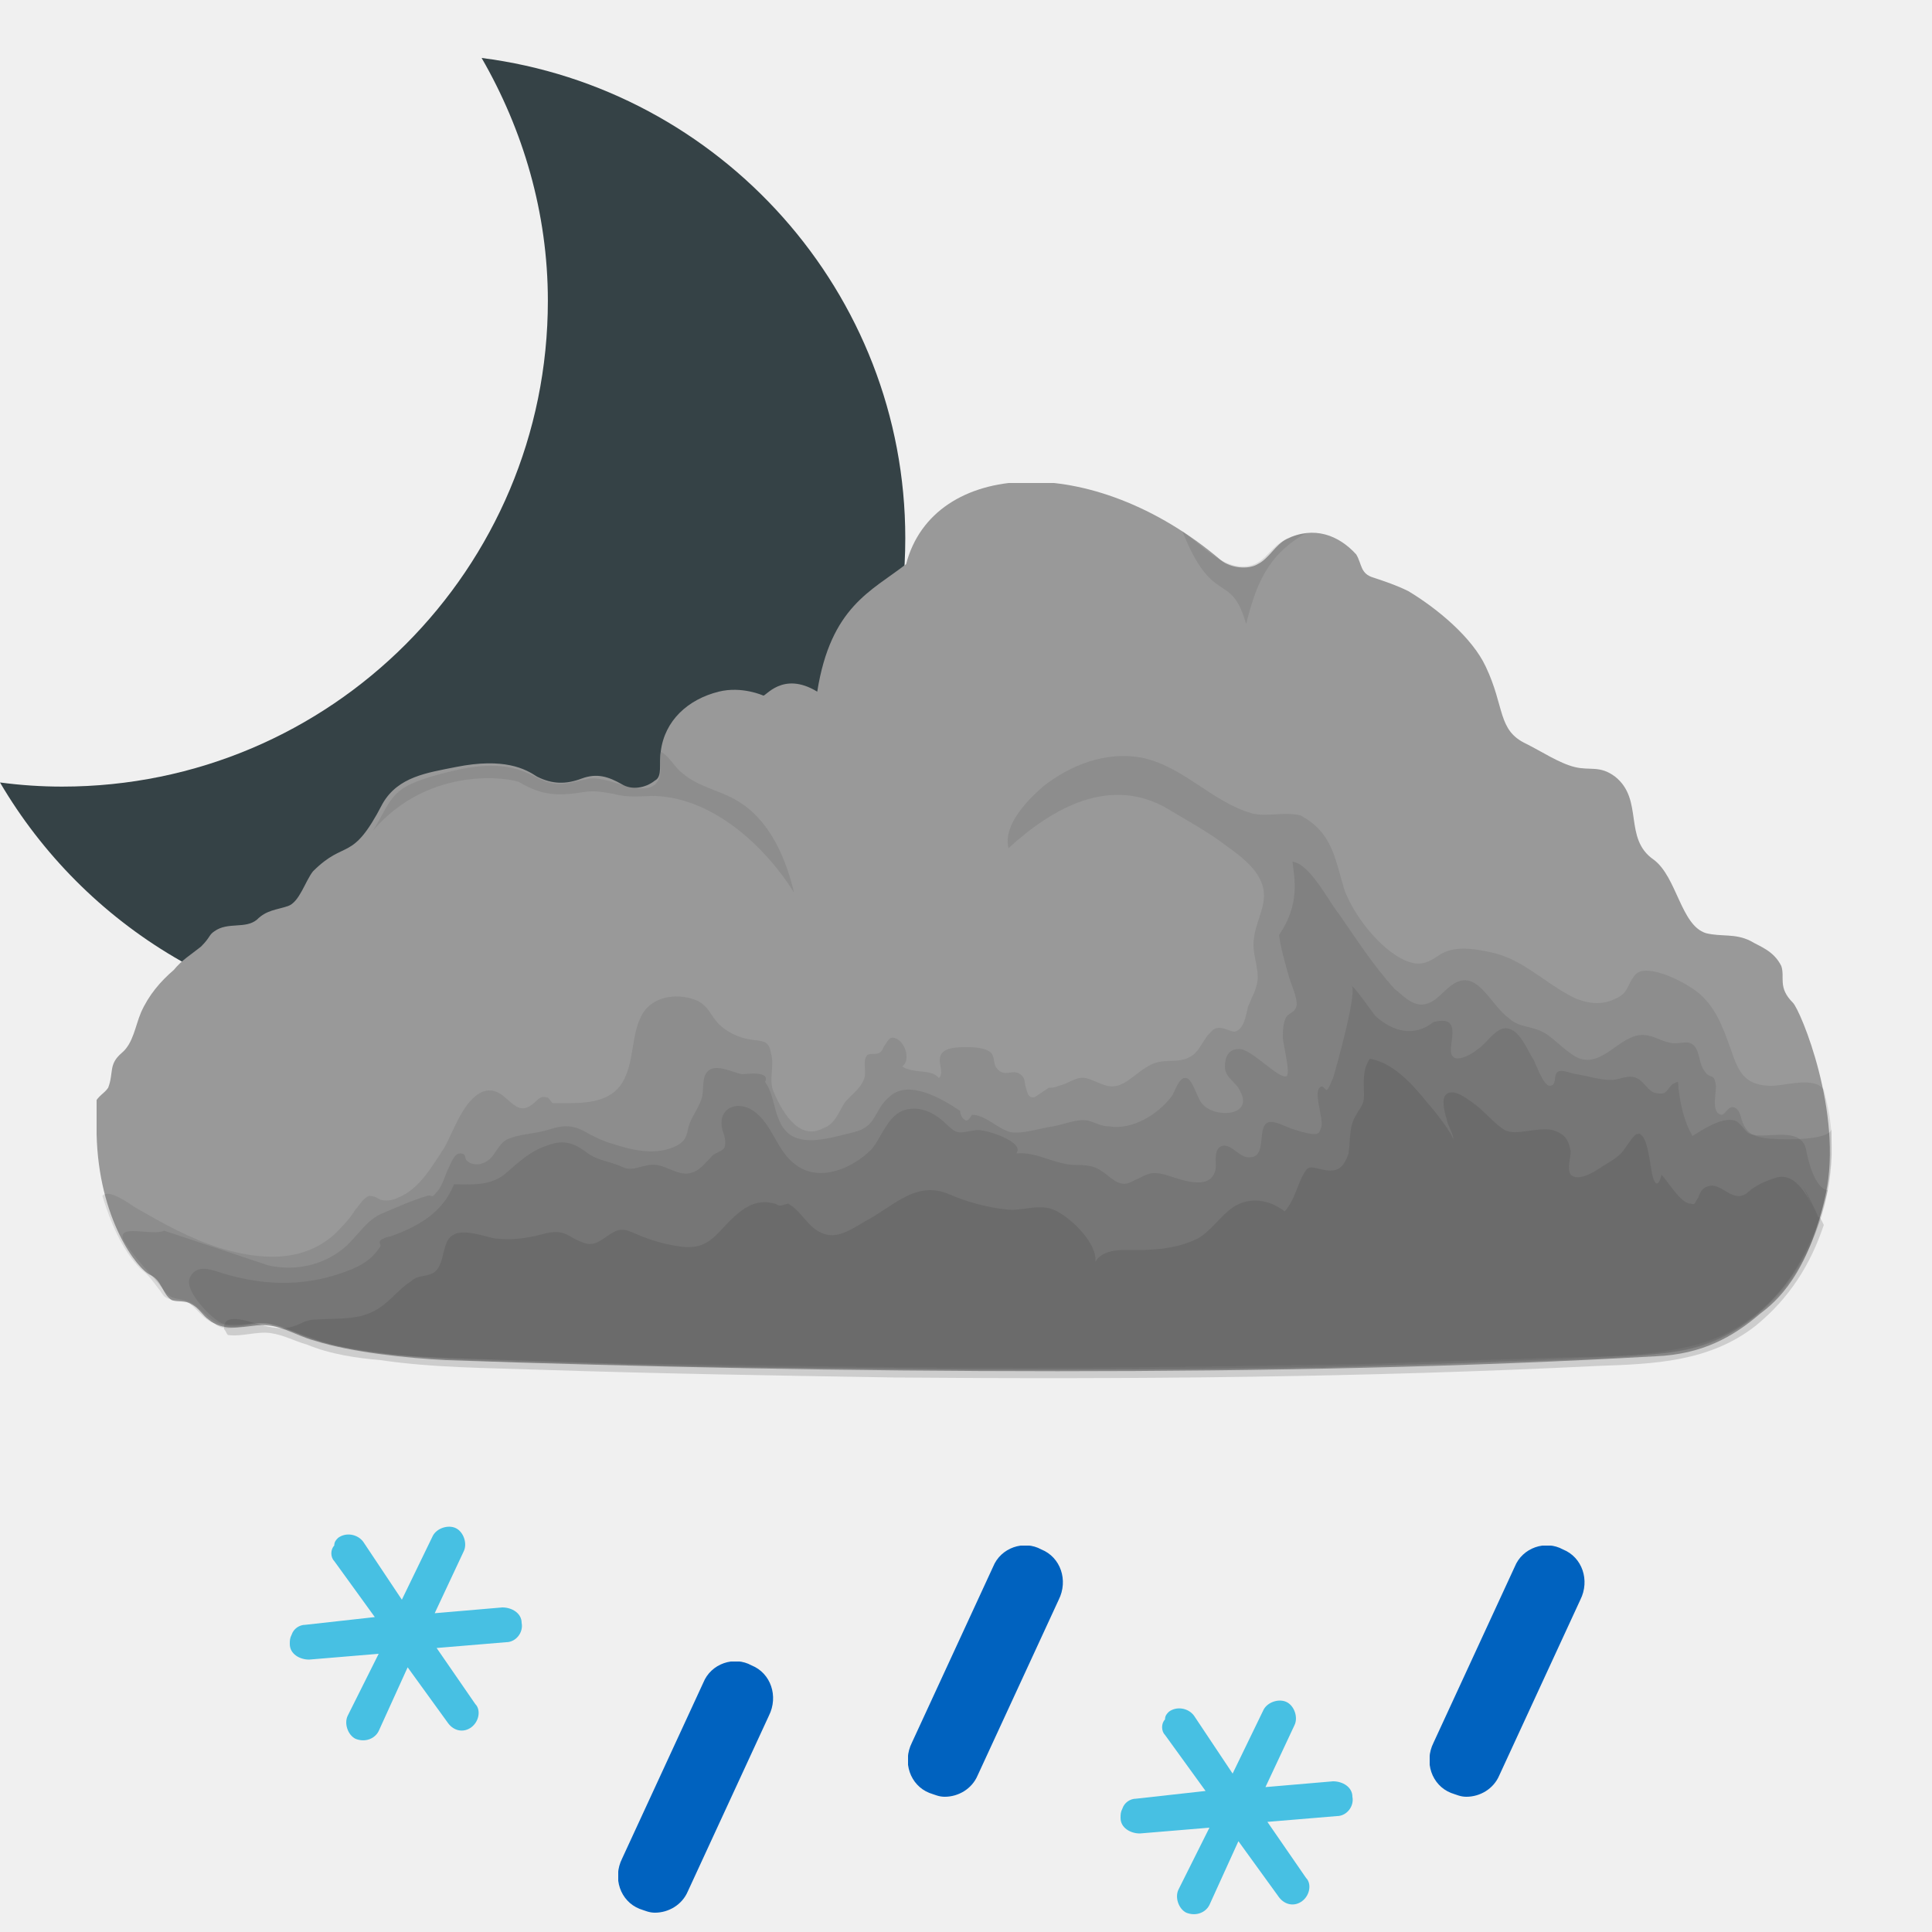
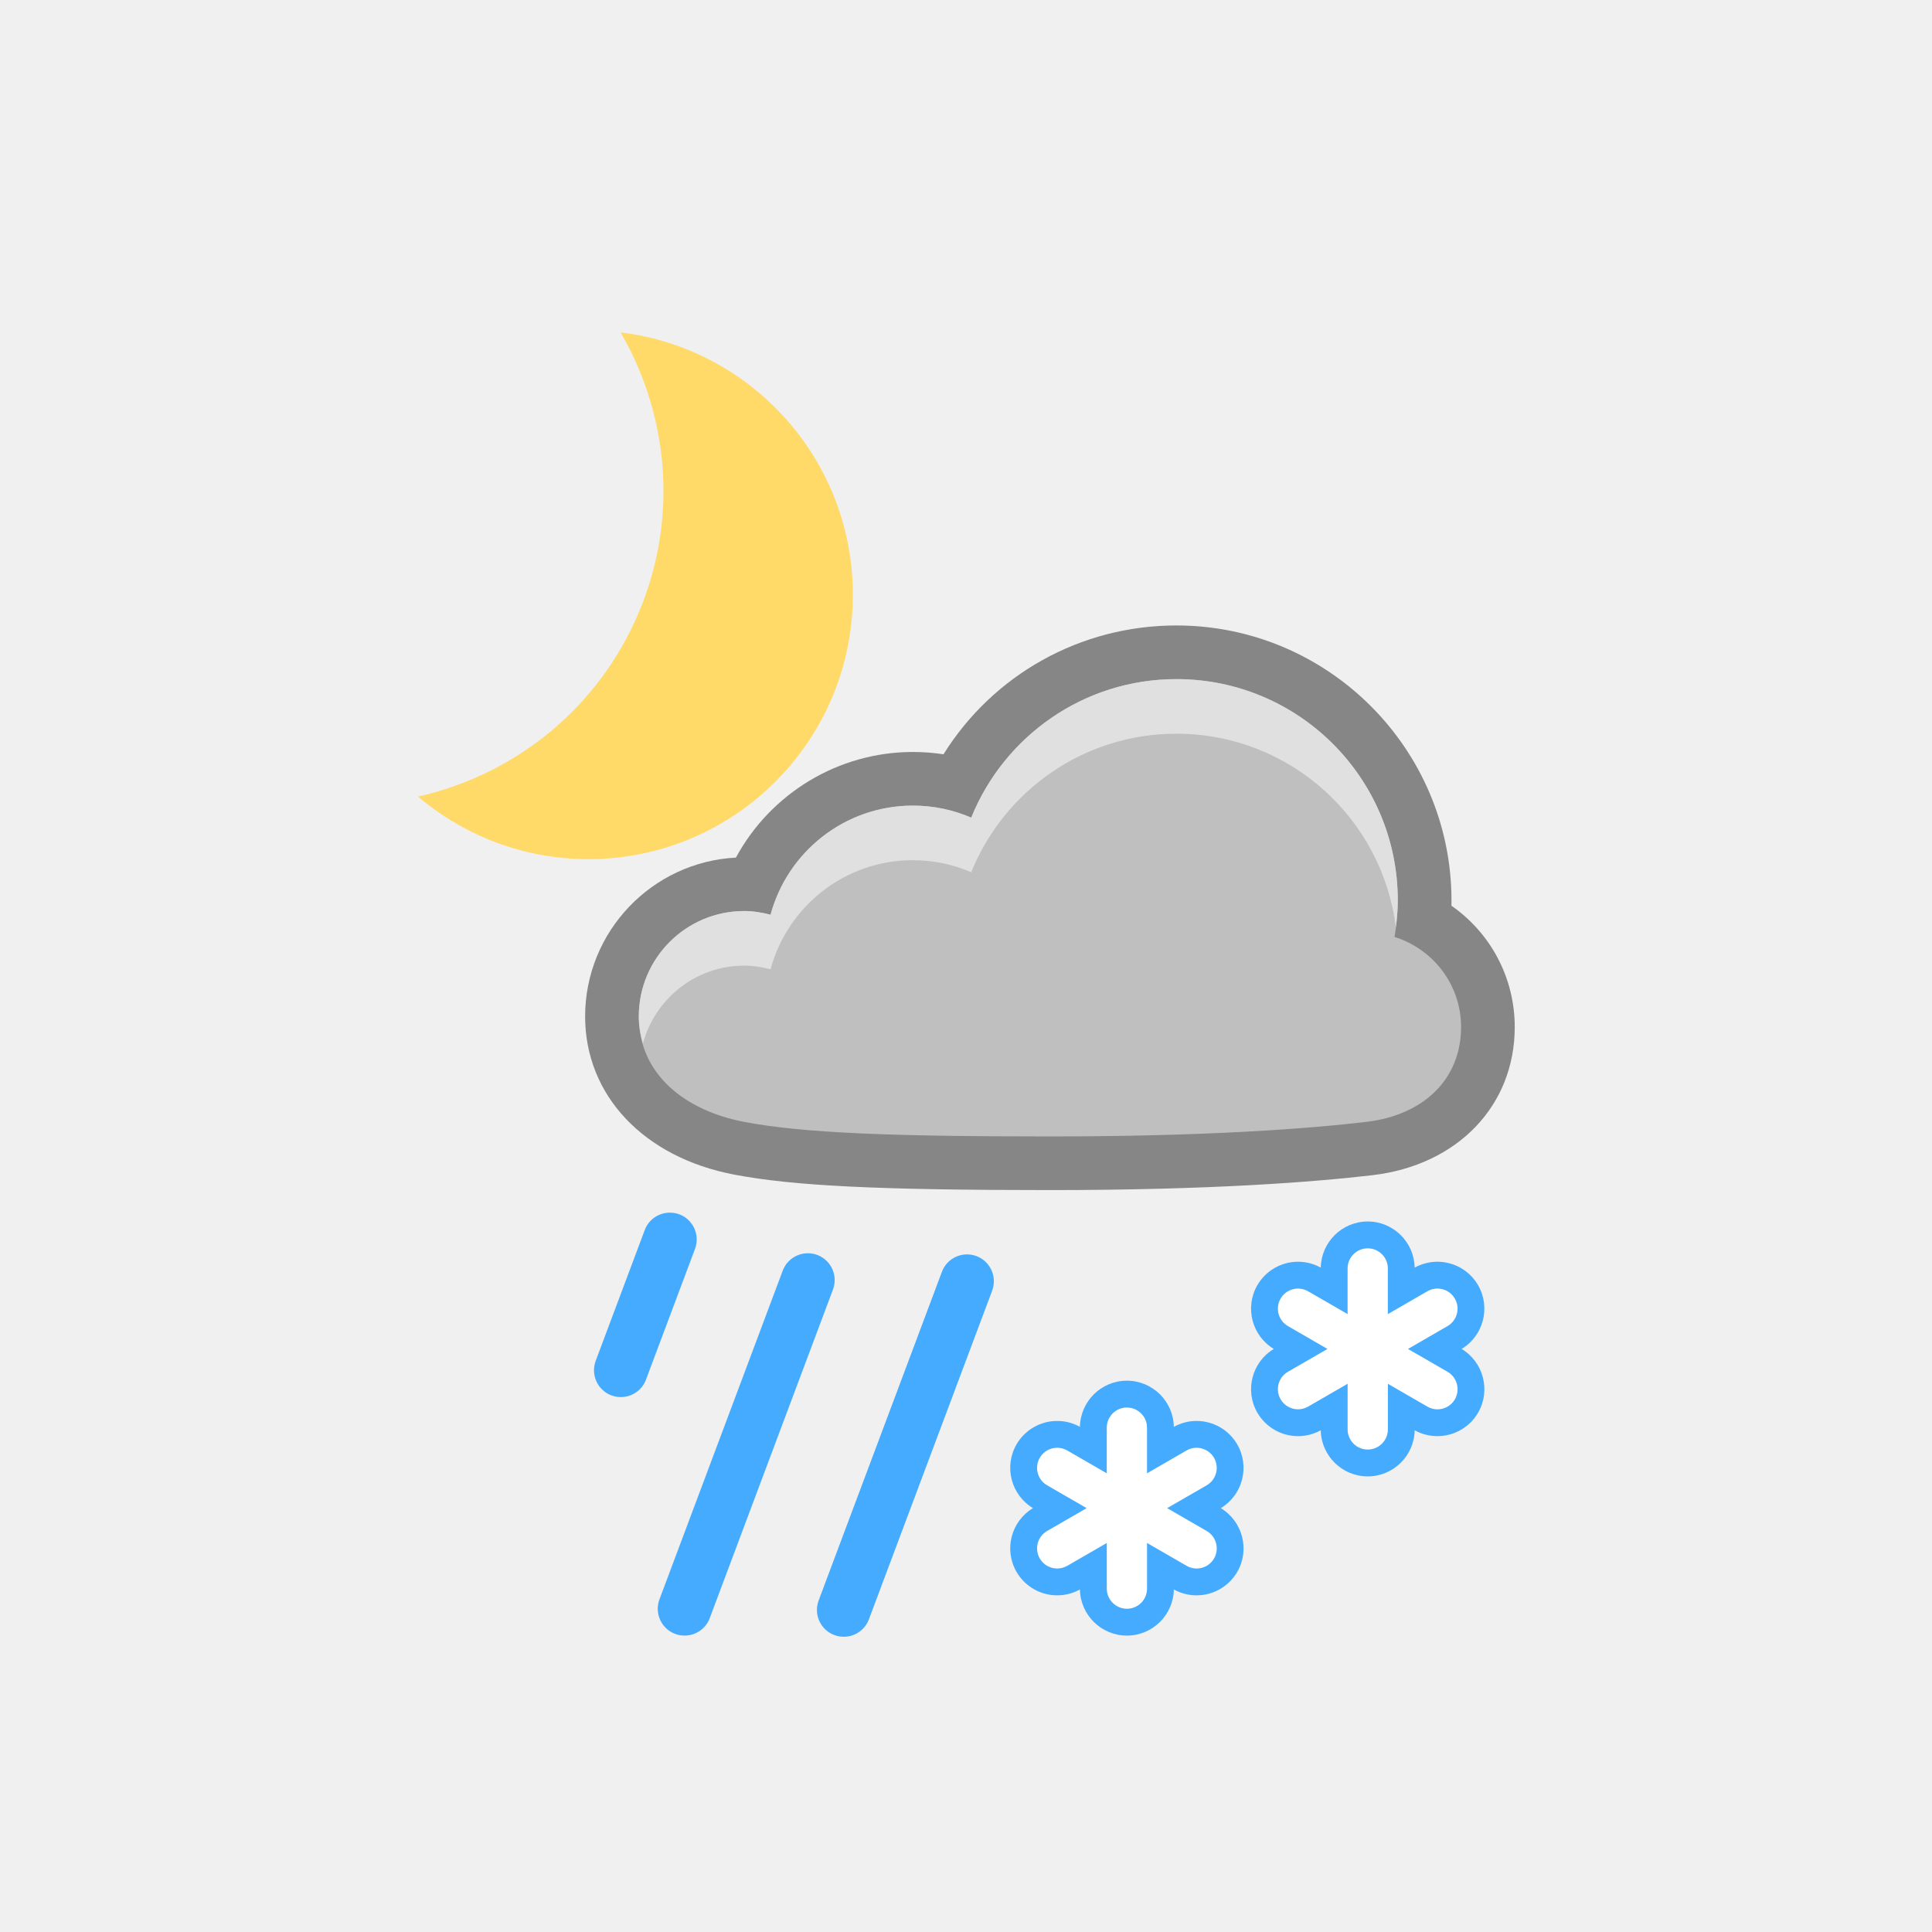
- <svg xmlns="http://www.w3.org/2000/svg" xmlns:xlink="http://www.w3.org/1999/xlink" viewBox="0 0 100 100">
-   <style>.moon-primitive{fill:#354246}.cloud4-primitive{color:#424242;fill:#999}.snowflake-primitive{fill:#47c0e3}.raindrop-primitive{fill:#0062bf}</style>
-   <symbol id="moon">
-     <path d="M34.9 0c3 5.2 4.8 11.2 4.8 17.6C39.7 37 24 52.8 4.5 52.8c-1.5 0-3-.1-4.5-.3C6.1 62.9 17.4 70 30.4 70c19.4 0 35.2-15.7 35.2-35.2C65.6 17 52.2 2.2 34.9 0z" />
-   </symbol>
-   <symbol id="cloud">
-     <path d="M87.8 26.9c-.8-.8-.4-1.3-.6-1.9-.4-.8-1.1-1-1.6-1.3-.8-.4-1.5-.2-2.3-.4-1.3-.4-1.5-2.9-2.7-3.8-1.6-1.1-.5-3.1-2-4.3-.8-.6-1.3-.3-2.1-.5s-1.7-.8-2.5-1.2c-1.5-.7-1.1-1.9-2.1-4-.7-1.5-2.5-3-4-3.9-.6-.3-1.2-.5-1.8-.7-.7-.2-.6-.7-.9-1.2-.9-1-2.2-1.5-3.6-.8-.6.3-.9 1-1.5 1.3-.5.3-1.4.2-1.9-.2-6.7-5.7-14.9-5.2-16.3.2-1.8 1.4-3.9 2.2-4.6 6.6-1.8-1.1-2.7.3-2.8.2 0 0-1.1-.5-2.3-.2-1.6.4-2.8 1.5-3 3.1-.1.6.1 1.3-.3 1.5-.5.4-1.2.5-1.7.2-.7-.4-1.3-.6-2.1-.3s-1.5.3-2.3-.1c-.6-.4-1.7-1-4.2-.5-1.5.3-3 .5-3.8 1.9-1.6 3.1-1.9 1.8-3.6 3.5-.4.5-.7 1.6-1.3 1.8-.6.2-1.1.2-1.6.7-.6.5-1.5.1-2.2.6-.3.2-.2.3-.7.8-.5.4-1 .7-1.4 1.2-.7.6-1.3 1.3-1.7 2.2-.3.7-.4 1.6-1 2.1-.7.6-.4 1-.7 1.8-.2.3-.5.4-.7.8.1.4.1 1 .1 1.6.1 4.4 2.1 7 2.8 7.3.6.3.6 1 1.1 1.3.3.1.7 0 1 .2.4.2.6.6.9.8.7.6 1.6.4 2.5.3 1.2-.1 1.9.5 3 .8 1.9.6 4.8.9 6.8 1 20.1.7 43.4.9 62.6-.2 2.4-.1 4-1 5.4-2.2.8-.6 2.5-2 3.4-6.2s-1.3-9.5-1.7-9.9z" />
-     <g fill="currentColor">
-       <path opacity=".14" d="M89.8 34c0-.9-.2-1.8-.4-2.6-.5-.7-2-.2-2.7-.2-1.7 0-1.8-1.1-2.3-2.4-.4-1.1-.9-2.1-1.9-2.7-.6-.4-2.4-1.3-2.9-.6-.4.5-.3.9-1 1.2-.8.4-1.7.2-2.4-.2-1.3-.7-2.5-1.9-4-2.2-.9-.2-2-.4-2.8.2-.6.4-1 .5-1.7.2-1.3-.6-2.6-2.3-3.1-3.6-.5-1.6-.6-3-2.3-3.9-.9-.2-1.7.1-2.5-.1-2.1-.6-3.6-2.5-5.8-2.9-1.8-.3-3.6.4-5 1.5-.8.7-2.1 2-1.8 3.2 2.3-2.1 5.3-3.8 8.3-2 1 .6 2.1 1.2 3 1.9.7.5 1.5 1.1 1.8 1.9.4 1-.3 1.9-.4 2.9-.1.7.2 1.3.2 2 0 .5-.3 1-.5 1.5-.1.4-.2 1.2-.7 1.3-.2 0-.5-.2-.8-.2-.3 0-.4.2-.6.4-.3.4-.5.9-.9 1.1-.7.4-1.4 0-2.2.5-.7.4-1.3 1.2-2.1 1-.4-.1-.7-.3-1.1-.4-.5-.1-.9.3-1.4.4-.2.1-.4.1-.5.1-.2.1-.7.5-.8.5-.3 0-.3-.2-.4-.5-.1-.3 0-.5-.3-.7-.4-.3-.8.2-1.2-.3-.2-.2-.1-.6-.3-.8-.3-.3-1-.3-1.3-.3-.4 0-1.1 0-1.3.4-.2.4.2.9-.1 1.2-.4-.5-1.3-.2-1.9-.6.4-.3.2-1-.1-1.3-.5-.4-.6-.1-.8.2-.1.1-.1.3-.3.4-.2.1-.4 0-.6.1-.3.3 0 .9-.2 1.3-.2.5-.7.8-1 1.2-.3.5-.5 1.1-1.1 1.3-1.3.7-2.2-1-2.6-2-.2-.6.1-1.3-.1-1.9-.1-.7-.5-.6-1.1-.7-.6-.1-1.2-.4-1.6-.8-.4-.4-.5-.9-1.1-1.2-.9-.4-2.2-.3-2.8.6-.7 1.1-.4 2.7-1.2 3.8-.7.9-1.9.9-3 .9h-.5c-.1-.1-.2-.3-.3-.3-.4-.1-.5.2-.8.4-1 .7-1.3-1.1-2.5-.7-1 .4-1.5 2-2 2.9-.6.9-1.2 2-2.2 2.5-.4.2-.7.3-1.1.2-.2-.1-.3-.2-.6-.2-.3.1-.5.5-.7.7-.3.5-.7.9-1.1 1.3-1.7 1.5-3.9 1.3-5.9.7-1.6-.5-3-1.3-4.4-2.1-.3-.2-1.4-1-1.7-.6.4 1.3 1 2.8 2 3.8.4.3.6.6.9 1 .1.1.2.3.3.4.4.3.8.1 1.2.3.5.3.8.9 1.4 1.1.5.5 1.5.1 2.1 0h.5c.1 0 .3 0 .4.1 1.2.3 2.3.9 3.5 1.1 2.8.6 5.6.6 8.4.7 2.9.1 5.7.2 8.6.2 6.2.1 12.3.2 18.5.2 5.8 0 11.6-.1 17.5-.2l9-.3c2.5-.1 5.3 0 7.8-.6 4.9-1.1 7.6-6.1 7.4-10.7 0-.4 0 .3 0 0z" />
-       <path opacity=".16" d="M89.8 33.4c0 .7-3 .6-3.5.5-.6-.1-.9-.3-1.1-.8-.1-.2-.1-.7-.5-.8-.3 0-.4.4-.6.4-.6-.1-.2-1.3-.3-1.6-.1-.6-.3-.2-.6-.7-.3-.4-.2-1.2-.7-1.4-.2-.1-.5 0-.8 0-.5 0-.9-.3-1.4-.4-1.3-.3-2.2 1.6-3.5 1.2-.6-.2-1.3-1-1.8-1.3-.6-.4-1.4-.3-1.9-.8-1-.7-1.7-2.8-3.1-1.6-.5.4-.8.9-1.5.9-.6-.1-.9-.5-1.3-.8-1.1-1.2-2-2.6-2.9-3.9-.5-.6-1.5-2.6-2.4-2.7.1.9.4 2.2-.7 3.8.1.7.3 1.4.5 2.1.1.4.5 1.2.4 1.6-.1.3-.3.3-.5.5-.2.3-.2.8-.2 1.1 0 .3.4 1.8.2 2-.4.2-1.9-1.5-2.5-1.4-.5 0-.7.4-.7.9 0 .6.6.8.8 1.3.7 1.3-1.4 1.4-2 .6-.2-.2-.5-1.3-.8-1.3-.4-.1-.6.8-.8 1-.7.9-2 1.7-3.2 1.5-.4 0-.7-.2-1.1-.3-.6-.1-1.2.2-1.8.3-.7.1-1.5.4-2.2.3-.7-.2-1.3-.9-2-.9-.1.2-.2.3-.3.3-.2-.1-.3-.3-.3-.5-.9-.6-2.7-1.7-3.7-.7-.8.7-.6 1.5-1.8 1.8-.9.2-2.3.7-3.2.2-1-.6-.8-2-1.4-2.8.3-.6-1-.4-1.2-.4-.5-.1-1-.4-1.5-.3-.7.2-.4 1.1-.6 1.6-.2.6-.6 1-.7 1.6-.1.5-.3.7-.8.9-1 .4-2.2.1-3.1-.2-.4-.1-.8-.3-1.2-.5-.8-.5-1.3-.5-2.2-.2-.7.2-1.5.2-2.1.5-.5.3-.6 1-1.2 1.2-.2.1-.6.1-.8-.1-.2-.1 0-.4-.4-.4-.3 0-.5.6-.6.8-.2.4-.3.9-.6 1.2-.3.4-.2.1-.5.2-.7.2-1.6.6-2.3.9-.8.3-1.3 1.2-2 1.8-1.1.9-2.5 1.2-3.9.9l-5.4-1.8c-.6.3-2.5-.4-2.1.5.6 1 1.4 1.7 2.1 2.6.4.6.9.3 1.5.7.6.4.9 1 1.7 1.1.6.1 1.3-.1 1.9-.1.8 0 1.5.4 2.2.7 1.4.5 3 .7 4.5.9 3.4.4 6.9.4 10.3.5 3.5.1 7.1.2 10.6.2 14.2.2 28.4.1 42.5-.6 1.7-.1 3.5-.1 5.1-.8 1.1-.5 2.1-1.2 3-2.1 1.9-1.9 2.9-4.9 3-7.5v-1.4zm-6.6-2.1z" />
-       <path opacity=".18" d="M88.5 34.6c-.2-1.4-2.1-.6-2.9-.9-.3-.1-.4-.5-.8-.7-.7-.2-1.7.5-2.2.8-.4-.7-.6-1.5-.7-2.3-.1-.5.1-.6-.3-.4-.2.1-.3.5-.6.5-.2 0-.3 0-.5-.1-.3-.2-.5-.6-.8-.7-.4-.2-.9.1-1.3.1-.6 0-1.2-.2-1.8-.3-.2 0-.8-.3-1-.1-.2.2 0 .7-.4.7-.3 0-.7-1.1-.8-1.3-.3-.5-.6-1.2-1-1.5-.8-.6-1.3.5-1.9.9-.5.4-1.5.9-1.4-.1.1-.8.3-1.6-.9-1.3-1 .8-2.1.5-3-.3-.1-.1-1.2-1.7-1.3-1.6.5-.1-.8 4.5-.9 4.8-.1.2-.2.5-.3.6-.1.1-.2-.3-.4-.1-.3.3.2 1.6.1 2-.1.3-.1.4-.4.4-.2 0-.6-.1-.9-.2-.4-.1-.7-.3-1.1-.4-1.2-.3-.2 1.9-1.4 1.8-.5 0-1-.9-1.5-.5-.3.3-.1.9-.2 1.2-.3 1.1-1.9.4-2.6.2-.8-.2-.9 0-1.6.3-.5.3-.8.2-1.3-.2-.6-.5-.9-.6-1.7-.6-1.1 0-2-.7-3.1-.6.5-.6-1.7-1.3-2.1-1.2-.8.1-.9.3-1.5-.3-.5-.5-1.2-.9-1.9-.8-1.1.1-1.4 1.4-2 2.1-1 1-2.7 1.7-3.9.8-1-.7-1.2-2.1-2.2-2.8-.9-.6-1.9-.1-1.6 1 .1.3.2.6.1.9-.1.2-.6.3-.7.5-.3.3-.6.7-1 .8-.6.2-1.2-.3-1.8-.4-.7-.1-1.2.4-1.8.1-.6-.3-1.3-.3-1.9-.8-.7-.5-1.2-.6-2-.3-.9.3-1.5.9-2.2 1.5-.8.6-1.7.5-2.6.5-.6 1.5-1.9 2.2-3.3 2.7-.1 0-.4.1-.5.2-.1.1 0 .2 0 .3-.4.6-.8.9-1.5 1.2-2.2.9-4.4.9-6.7.2-.6-.2-1.4-.5-1.7.3-.2.7 1.2 2.1 1.7 2.3.8.2 1.5-.1 2.3 0 .8.1 1.5.5 2.2.7 2.2.9 5.1 1 7.5 1.1 2.9.1 5.9.2 8.8.3 6 .2 12 .2 18 .3 6 0 12.1 0 18.1-.1 3.1-.1 6.2-.2 9.2-.3 2.9-.1 5.9-.1 8.8-.5 4.6-.6 7.2-4.2 8.2-8.4-.3 0-.8-.5-1.1-2z" />
-       <path opacity=".14" d="M59.5 7.3c.5-2 1.1-3.6 3.1-4.7-.7.1-1.2.3-1.7.8-.4.4-.7.8-1.3.9-1.3.2-2.4-1.1-3.4-1.8 1.6 4 2.5 2 3.3 4.8.5-2-.8-2.8 0 0zm-37.6 8.2c1.2.7 2 .7 3.3.5.6-.1 1 0 1.6.1.7.2 1.4.1 2.1.1 3 .1 5.7 2.6 7.2 5-.4-1.7-1.2-3.6-2.7-4.6-1-.7-2.2-.8-3.1-1.6-.4-.3-.6-.8-1.1-1.1v.8c0 2.2-2.6.4-3.7.6-1 .2-1.6.5-2.6 0-.4-.2-.8-.4-1.2-.5-1.4-.4-3 0-4.4.4-.6.2-1.3.4-1.8.9s-.8 1.3-1.2 1.9c3-3.5 7.3-2.7 7.6-2.5z" />
-       <path opacity=".2" d="M89.1 38c-.4-.8-1.1-2.5-2.3-2-.3.1-.6.2-.9.4-.4.2-.4.4-.8.5-.6.1-1.1-.7-1.7-.5-.3.1-.4.3-.5.6-.2.2-.1.4-.4.3-.5 0-1.2-1.2-1.5-1.5-.2.8-.4.4-.5-.1-.1-.5-.2-1.6-.5-1.9-.2-.2-.1-.1-.3-.1-.2.1-.6.8-.8 1-.3.3-.7.5-1 .7-.3.2-1.2.8-1.6.4-.2-.3 0-.9 0-1.2-.1-.6-.3-.9-.9-1.1-.8-.2-1.9.3-2.5 0-.5-.3-1-.9-1.5-1.3-.3-.2-1.2-1-1.6-.5-.2.3 0 1 .1 1.3 0 .2.4.8.3 1 .1-.2-1.1-1.7-1.3-1.9-.8-1-1.8-2.1-3-2.3-.4.6-.3 1.2-.3 1.9 0 .5-.2.6-.4 1-.4.6-.3 1.4-.4 2-.3.9-.7 1-1.5.8-.5-.1-.6-.2-.9.4-.3.6-.4 1.2-.9 1.8-.8-.6-1.8-.8-2.7-.2-.7.5-1.1 1.2-1.8 1.6-1 .5-2.1.6-3.2.6-.6 0-1.7-.1-2.1.6.1-1-1.4-2.4-2.2-2.7-.8-.3-1.6.1-2.4 0-1-.1-2.1-.4-3-.8-1.7-.7-2.8.6-4.3 1.4-.7.4-1.5 1-2.3.6-.7-.3-1-1.1-1.7-1.5-.1 0-.3.1-.4.1-.2 0-.2-.1-.3-.1-.7-.2-1.3 0-1.9.5-1.1.9-1.4 2-3.1 1.7-.7-.1-1.4-.3-2.1-.6-.7-.3-.9-.4-1.6.1-.7.5-.9.5-1.7.1-.6-.4-1-.4-1.7-.2-.8.2-1.5.3-2.4.2-.5-.1-1.6-.5-2.1-.2-.7.3-.4 1.6-1.1 2-.4.2-.8.1-1.1.4-.5.3-.9.8-1.4 1.2-1.1.9-2.2.7-3.6.8-.5 0-.8.3-1.3.4-.5.1-1 0-1.4-.1-.5-.1-2.1-.8-2 .2.1.1.1.2.2.3.7.1 1.5-.2 2.2-.1.7.1 1.2.4 1.9.6 1.2.5 2.6.7 3.8.8 2.7.4 5.5.4 8.3.5 6.1.2 12.2.3 18.4.4 12.1.1 24.2 0 36.3-.6 2.9-.1 5.8-.2 8.2-2.1 1.7-1.4 2.8-3.1 3.5-5.2-.2-.4-.2-.4-.3-.4-1.7-3.4.1 0 0 0z" />
+ <svg xmlns="http://www.w3.org/2000/svg" version="1.1" id="Layer_1" x="0px" y="0px" width="72px" height="72px" viewBox="0 0 72 72" enable-background="new 0 0 72 72" xml:space="preserve">
+   <g>
+     <path fill="#45ABFF" d="M25.513,60.954c-0.117,0-0.235-0.021-0.352-0.063c-0.517-0.194-0.778-0.771-0.585-1.288l4.594-12.25   c0.194-0.518,0.771-0.777,1.288-0.585c0.517,0.194,0.778,0.771,0.585,1.288l-4.594,12.25   C26.299,60.707,25.917,60.954,25.513,60.954z" />
+     <path fill="#45ABFF" d="M31.445,60.997c-0.117,0-0.235-0.021-0.352-0.063c-0.517-0.194-0.778-0.771-0.585-1.288l4.594-12.25   c0.194-0.518,0.771-0.777,1.288-0.585c0.517,0.194,0.778,0.771,0.585,1.288l-4.594,12.25C32.232,60.75,31.85,60.997,31.445,60.997z   " />
+     <path fill="#45ABFF" d="M23.137,52.065c-0.117,0-0.235-0.021-0.352-0.063c-0.517-0.194-0.778-0.771-0.585-1.288l1.828-4.875   c0.194-0.518,0.771-0.776,1.288-0.585c0.517,0.194,0.778,0.771,0.585,1.288l-1.828,4.875   C23.923,51.818,23.542,52.065,23.137,52.065z" />
+     <path fill="#868686" d="M43.842,23.309c-3.586,0-6.83,1.837-8.681,4.801c-0.375-0.057-0.756-0.086-1.141-0.086   c-2.791,0-5.307,1.555-6.594,3.936c-3.126,0.161-5.62,2.755-5.62,5.921c0,2.936,2.18,5.25,5.554,5.893   c2.205,0.421,5.395,0.577,11.768,0.577c6.021,0,9.859-0.302,12.019-0.555c3.172-0.372,5.303-2.591,5.303-5.522   c0-1.841-0.904-3.507-2.359-4.52c0.001-0.065,0.002-0.13,0.002-0.194C54.092,27.907,49.494,23.309,43.842,23.309L43.842,23.309z" />
+     <path fill="#BFBFBF" d="M51.971,34.916c0.073-0.443,0.121-0.894,0.121-1.357c0-4.557-3.693-8.25-8.25-8.25   c-3.464,0-6.424,2.137-7.647,5.162c-0.667-0.287-1.402-0.448-2.174-0.448c-2.541,0-4.674,1.726-5.305,4.067   c-0.315-0.082-0.64-0.138-0.981-0.138c-2.17,0-3.929,1.759-3.929,3.929c0,2.17,1.744,3.512,3.929,3.929   c2.185,0.417,5.518,0.542,11.393,0.542s9.655-0.292,11.786-0.542s3.536-1.583,3.536-3.536   C54.45,36.691,53.404,35.368,51.971,34.916z" />
+     <g>
+       <path fill="#E0E0E0" d="M27.735,35.986c0.341,0,0.666,0.057,0.981,0.138c0.631-2.342,2.764-4.067,5.305-4.067    c0.773,0,1.507,0.161,2.174,0.448c1.223-3.026,4.183-5.162,7.647-5.162c4.203,0,7.664,3.144,8.177,7.207    c0.042-0.326,0.073-0.654,0.073-0.992c0-4.557-3.693-8.25-8.25-8.25c-3.464,0-6.424,2.137-7.647,5.162    c-0.667-0.287-1.402-0.448-2.174-0.448c-2.541,0-4.674,1.726-5.305,4.067c-0.315-0.082-0.64-0.138-0.981-0.138    c-2.17,0-3.929,1.759-3.929,3.929c0,0.36,0.064,0.689,0.154,1.004C24.416,37.218,25.924,35.986,27.735,35.986z" />
    </g>
-   </symbol>
-   <symbol id="snowflake">
-     <path d="M4.6 10.6l1.5-3.3 2.1 2.9c.3.4.8.5 1.2.2.4-.3.5-.9.2-1.2l-2-2.9 3.6-.3c.5 0 .9-.5.8-1 0-.5-.5-.8-1-.8l-3.5.3L9 1.3c.2-.4 0-1-.4-1.2s-1 0-1.2.4L5.8 3.8l-2-3C3.5.4 2.9.3 2.5.6c-.1.1-.2.2-.2.4-.2.2-.2.6 0 .8l2.1 2.9-3.6.4c-.3 0-.6.2-.7.5-.1.2-.1.3-.1.5 0 .5.5.8 1 .8l3.6-.3L3 9.8c-.2.4 0 1 .4 1.2.5.2 1 0 1.2-.4z" />
-   </symbol>
-   <symbol id="raindrop">
-     <path d="M1.9 13c-.3 0-.5-.1-.8-.2-1-.4-1.4-1.6-.9-2.6l4.2-9.1C4.8.1 6-.3 6.9.2c1 .4 1.4 1.6.9 2.6l-4.2 9.1c-.3.7-1 1.1-1.7 1.1z" />
-   </symbol>
-   <use xlink:href="#moon" class="moon-primitive" width="100" height="100" transform="translate(0 3) scale(.71429)" />
-   <use xlink:href="#cloud" class="cloud4-primitive" width="100" height="100" transform="translate(5 25)" />
-   <use xlink:href="#snowflake" class="snowflake-primitive" width="100" height="100" transform="translate(15 79)" />
-   <use xlink:href="#raindrop" class="raindrop-primitive" width="100" height="100" transform="translate(32 86)" />
-   <use xlink:href="#raindrop" class="raindrop-primitive" width="100" height="100" transform="translate(47 80)" />
-   <use xlink:href="#snowflake" class="snowflake-primitive" width="100" height="100" transform="translate(58 88)" />
-   <use xlink:href="#raindrop" class="raindrop-primitive" width="100" height="100" transform="translate(74 80)" />
+     <path fill="#45ABFF" d="M41.996,51.454c-0.955,0-1.733,0.769-1.75,1.72c-0.259-0.144-0.552-0.22-0.848-0.22   c-0.624,0-1.205,0.335-1.516,0.875c-0.477,0.827-0.201,1.885,0.614,2.375c-0.815,0.489-1.091,1.548-0.614,2.375   c0.311,0.54,0.892,0.875,1.516,0.875c0.296,0,0.589-0.076,0.848-0.219c0.016,0.951,0.795,1.719,1.75,1.719s1.733-0.769,1.75-1.719   c0.259,0.144,0.551,0.219,0.848,0.219c0.624,0,1.205-0.336,1.516-0.876c0.477-0.826,0.2-1.885-0.615-2.374   c0.815-0.489,1.091-1.548,0.614-2.375c-0.311-0.54-0.892-0.875-1.516-0.875c-0.296,0-0.588,0.076-0.848,0.22   C43.73,52.223,42.951,51.454,41.996,51.454L41.996,51.454z" />
+     <path fill="#45ABFF" d="M50.971,45.521c-0.955,0-1.733,0.769-1.75,1.72c-0.259-0.144-0.552-0.22-0.848-0.22   c-0.624,0-1.205,0.335-1.516,0.875c-0.477,0.827-0.201,1.885,0.614,2.375c-0.815,0.489-1.091,1.548-0.614,2.375   c0.311,0.54,0.892,0.875,1.516,0.875c0.296,0,0.589-0.076,0.848-0.219c0.016,0.951,0.795,1.719,1.75,1.719s1.733-0.769,1.75-1.719   c0.259,0.144,0.551,0.219,0.848,0.219c0.624,0,1.205-0.336,1.516-0.876c0.477-0.826,0.2-1.885-0.615-2.374   c0.815-0.489,1.091-1.548,0.614-2.375c-0.311-0.54-0.892-0.875-1.516-0.875c-0.296,0-0.588,0.076-0.848,0.22   C52.705,46.29,51.926,45.521,50.971,45.521L50.971,45.521z" />
+     <path fill="#FFFFFF" d="M44.969,57.055l-1.473-0.851l1.473-0.851c0.359-0.207,0.481-0.666,0.274-1.024s-0.666-0.481-1.024-0.274   l-1.473,0.851v-1.701c0-0.414-0.336-0.75-0.75-0.75s-0.75,0.336-0.75,0.75v1.701l-1.473-0.851   c-0.358-0.207-0.817-0.084-1.024,0.274s-0.084,0.817,0.274,1.024l1.473,0.851l-1.473,0.851c-0.359,0.207-0.481,0.666-0.274,1.024   c0.139,0.241,0.391,0.375,0.65,0.375c0.127,0,0.256-0.032,0.375-0.101l1.473-0.851v1.701c0,0.414,0.336,0.75,0.75,0.75   s0.75-0.336,0.75-0.75v-1.701l1.473,0.851c0.118,0.068,0.247,0.101,0.375,0.101c0.259,0,0.511-0.134,0.65-0.375   C45.451,57.72,45.328,57.262,44.969,57.055z" />
+     <path fill="#FFFFFF" d="M53.944,51.122l-1.473-0.851l1.473-0.851c0.359-0.207,0.481-0.666,0.274-1.024s-0.666-0.481-1.024-0.274   l-1.473,0.851v-1.701c0-0.414-0.336-0.75-0.75-0.75s-0.75,0.336-0.75,0.75v1.701l-1.473-0.851   c-0.358-0.207-0.817-0.084-1.024,0.274s-0.084,0.817,0.274,1.024l1.473,0.851l-1.473,0.851c-0.359,0.207-0.481,0.666-0.274,1.024   c0.139,0.241,0.391,0.375,0.65,0.375c0.127,0,0.256-0.032,0.375-0.101l1.473-0.851v1.701c0,0.414,0.336,0.75,0.75,0.75   s0.75-0.336,0.75-0.75V51.57l1.473,0.851c0.118,0.068,0.247,0.101,0.375,0.101c0.259,0,0.511-0.134,0.65-0.375   C54.426,51.787,54.303,51.329,53.944,51.122z" />
+   </g>
+   <g>
+     <path fill="#FFDA69" d="M31.775,22.559c0.209-5.167-3.602-9.558-8.647-10.172c1.854,3.189,2.183,7.198,0.517,10.801   c-1.59,3.438-4.639,5.727-8.069,6.498c1.616,1.366,3.676,2.232,5.954,2.324C26.968,32.228,31.555,27.998,31.775,22.559z" />
+   </g>
</svg>
